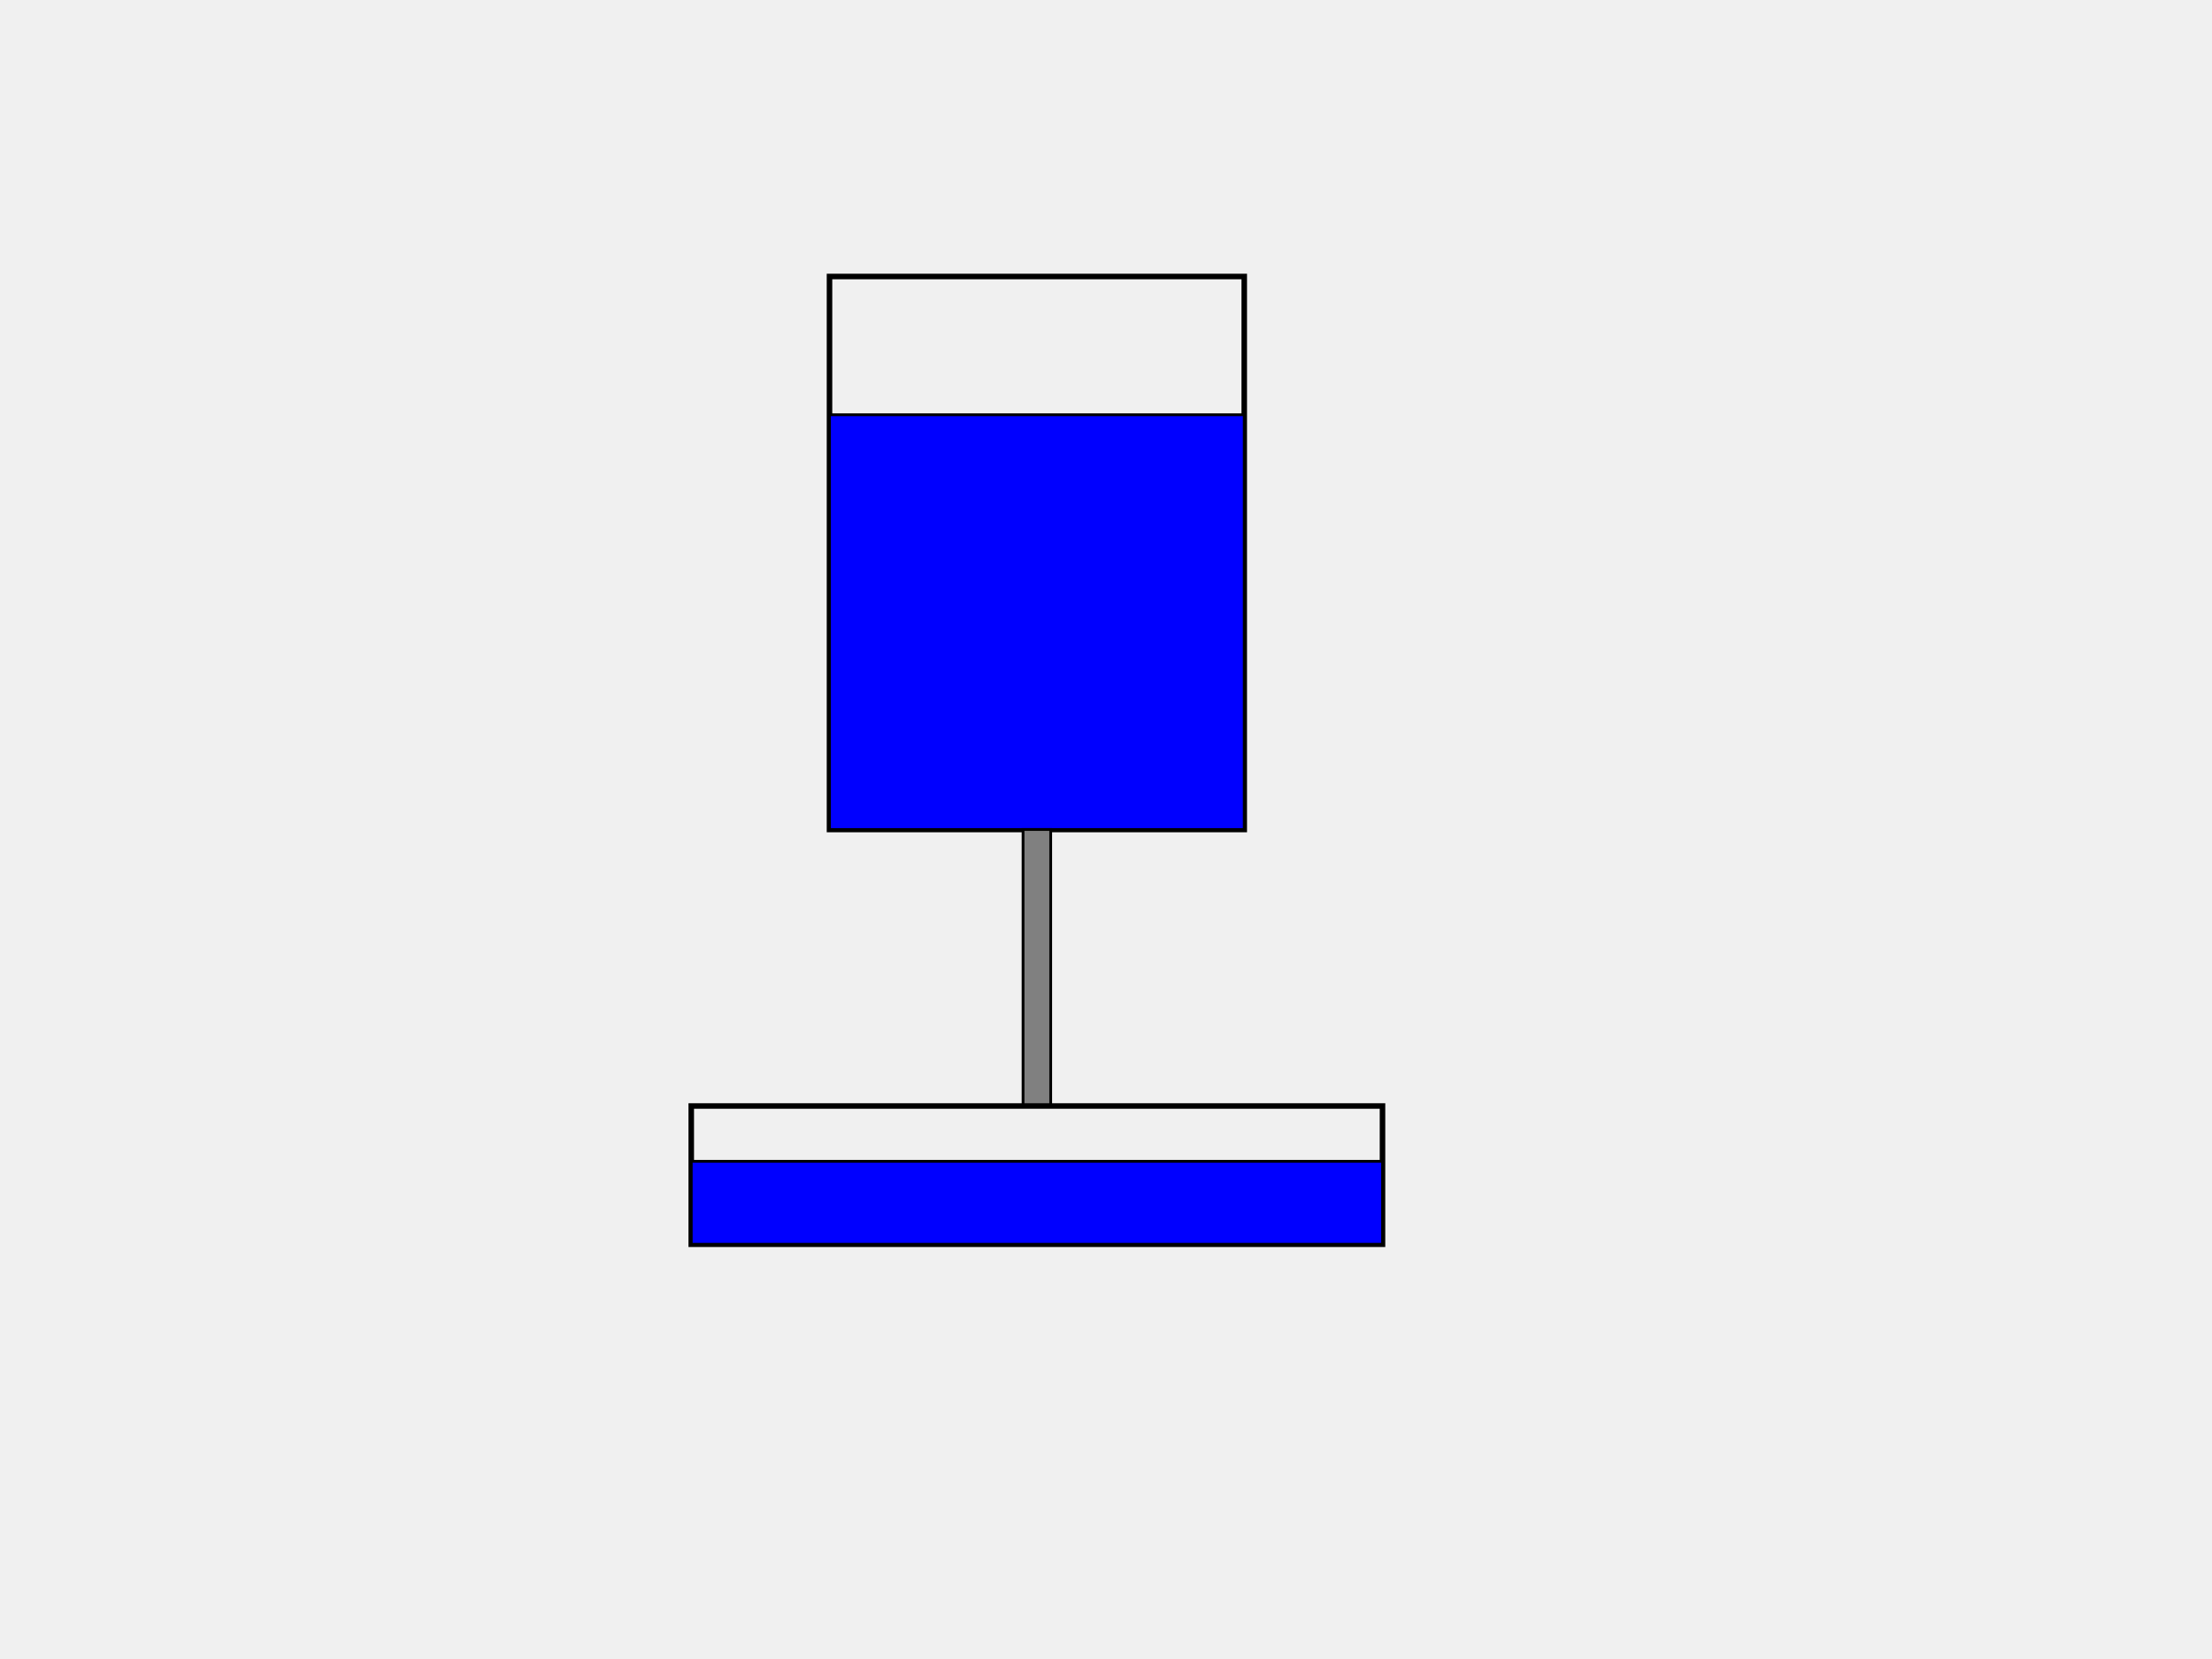
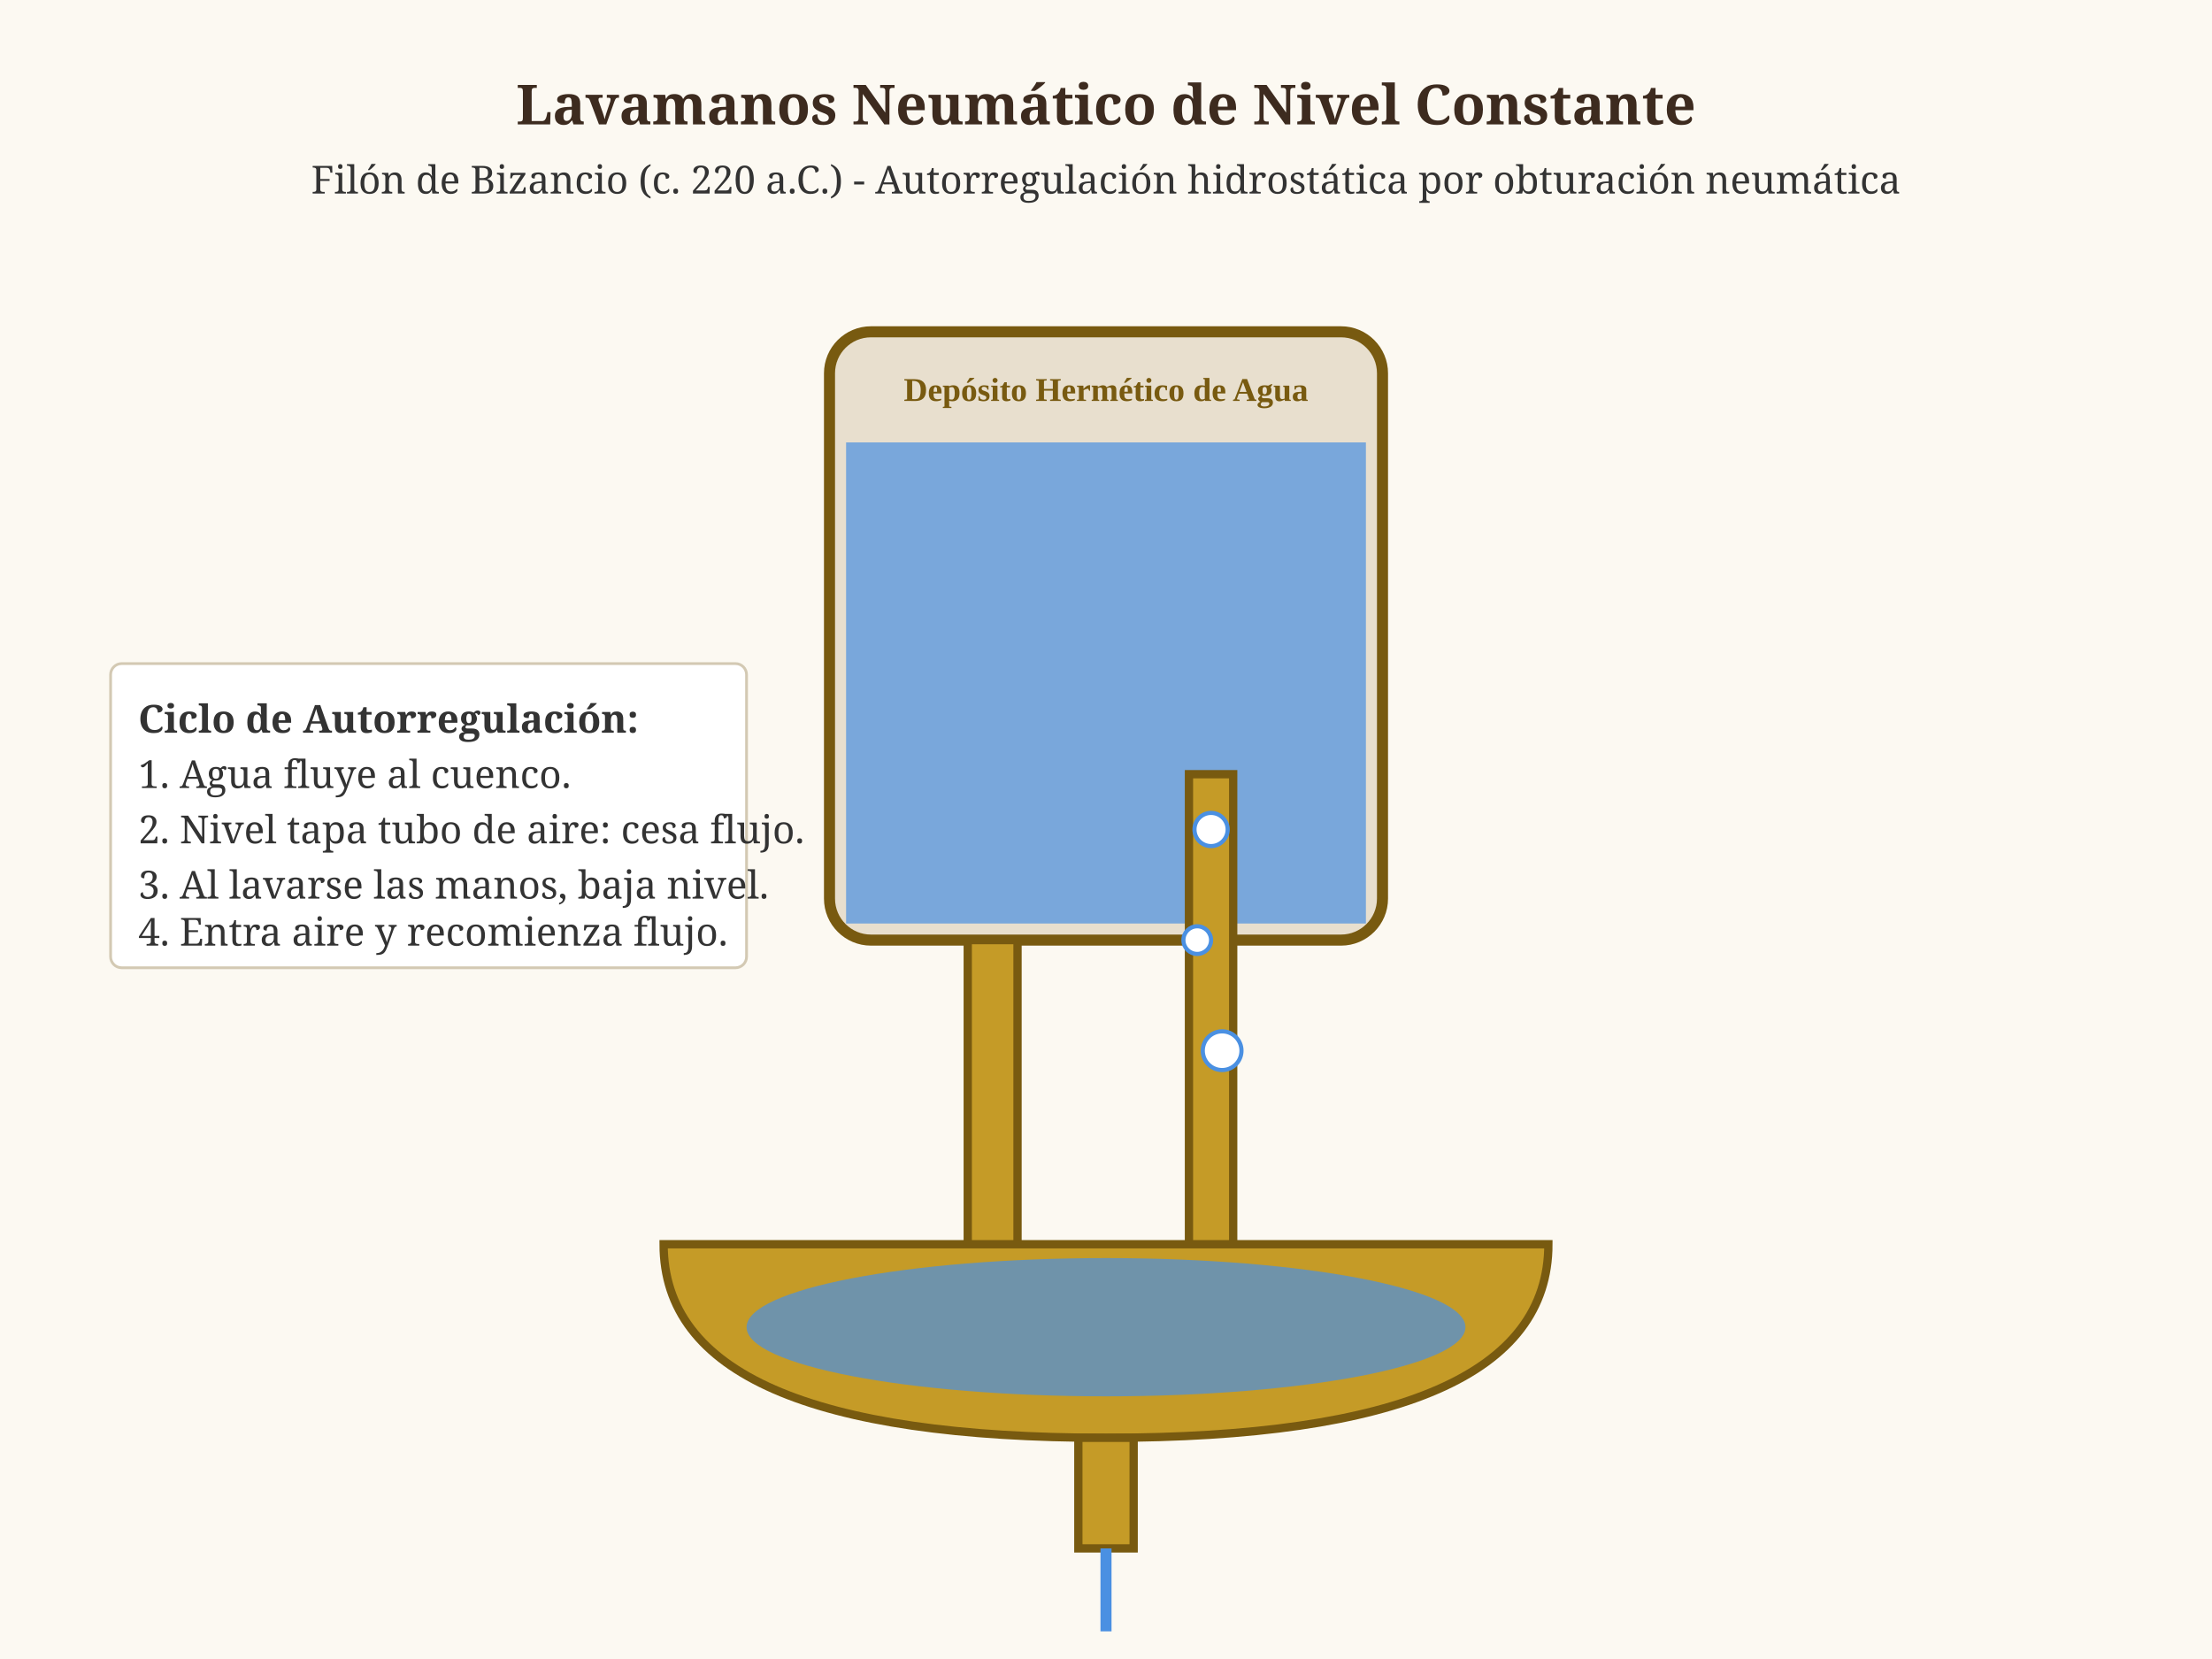
<svg xmlns="http://www.w3.org/2000/svg" viewBox="0 0 800 600">
-   <g>
-     <rect x="300" y="100" width="150" height="200" fill="none" stroke="black" stroke-width="2" />
-     <rect x="300" y="150" width="150" height="150" fill="blue" stroke="black" stroke-width="1" />
-     <rect x="370" y="300" width="10" height="100" fill="gray" stroke="black" stroke-width="1" />
-     <rect x="250" y="400" width="250" height="50" fill="none" stroke="black" stroke-width="2" />
-     <rect x="250" y="420" width="250" height="30" fill="blue" stroke="black" stroke-width="1" />
+   <defs>
+     <style>
+       .pw-bg { fill: #fcf9f2; }
+       .pw-vessel { fill: #c59b27; stroke: #785a10; stroke-width: 3; }
+       .pw-water { fill: #4a90e2; fill-opacity: 0.7; }
+       .pw-air { fill: #ffffff; stroke: #4a90e2; stroke-width: 1.5; }
+       .pw-title { font-family: 'Cinzel', serif; font-size: 20px; font-weight: bold; fill: #3d2b1f; }
+       .pw-text { font-family: 'EB Garamond', serif; font-size: 14px; fill: #333; }
+       
+       @keyframes anim-water-level {
+         0%, 100% { height: 35px; y: 445px; }
+         45% { height: 12px; y: 468px; }
+         55% { height: 12px; y: 468px; }
+       }
+       @keyframes anim-flow-stream {
+         0%, 35% { opacity: 0; }
+         45%, 90% { opacity: 1; }
+         100% { opacity: 0; }
+       }
+       @keyframes anim-bubble-rise {
+         0% { transform: translateY(0); opacity: 0; }
+         50% { opacity: 1; }
+         100% { transform: translateY(-160px); opacity: 0; }
+       }
+       
+       .basin-water {
+         animation: anim-water-level 6s ease-in-out infinite;
+       }
+       .water-fall {
+         animation: anim-flow-stream 6s ease-in-out infinite;
+       }
+       .bubble {
+         animation: anim-bubble-rise 3s ease-in infinite;
+       }
+     </style>
+   </defs>
+   <rect width="800" height="600" class="pw-bg" />
+   <text x="400" y="45" text-anchor="middle" class="pw-title">Lavamanos Neumático de Nivel Constante</text>
+   <text x="400" y="70" text-anchor="middle" class="pw-text">Filón de Bizancio (c. 220 a.C.) - Autorregulación hidrostática por obturación neumática</text>
+   <rect x="300" y="120" width="200" height="220" rx="15" fill="#e8dfce" stroke="#785a10" stroke-width="4" />
+   <rect x="306" y="160" width="188" height="174" class="pw-water" />
+   <text x="400" y="145" text-anchor="middle" font-size="12" font-weight="bold" fill="#785a10">Depósito Hermético de Agua</text>
+   <rect x="350" y="340" width="18" height="120" class="pw-vessel" />
+   <line x1="359" y1="460" x2="359" y2="480" stroke="#4a90e2" stroke-width="6" class="water-fall" />
+   <rect x="430" y="280" width="16" height="180" class="pw-vessel" />
+   <circle cx="438" cy="460" r="10" fill="none" stroke="#2563eb" stroke-width="2" />
+   <g transform="translate(438, 300)" class="bubble">
+     <circle cx="0" cy="0" r="6" class="pw-air" />
+     <circle cx="-5" cy="40" r="5" class="pw-air" />
+     <circle cx="4" cy="80" r="7" class="pw-air" />
  </g>
+   <path d="M 240 450 Q 240 520 400 520 Q 560 520 560 450 Z" class="pw-vessel" fill="#e8dfce" />
+   <ellipse cx="400" cy="480" rx="130" ry="25" class="pw-water basin-water" />
+   <rect x="390" y="520" width="20" height="40" class="pw-vessel" />
+   <line x1="400" y1="560" x2="400" y2="590" stroke="#4a90e2" stroke-width="4" />
+   <rect x="40" y="240" width="230" height="110" fill="#fff" stroke="#d3c9b3" rx="4" />
+   <text x="50" y="265" class="pw-text" font-weight="bold">Ciclo de Autorregulación:</text>
+   <text x="50" y="285" class="pw-text">1. Agua fluye al cuenco.</text>
+   <text x="50" y="305" class="pw-text">2. Nivel tapa tubo de aire: cesa flujo.</text>
+   <text x="50" y="325" class="pw-text">3. Al lavarse las manos, baja nivel.</text>
+   <text x="50" y="342" class="pw-text">4. Entra aire y recomienza flujo.</text>
</svg>
